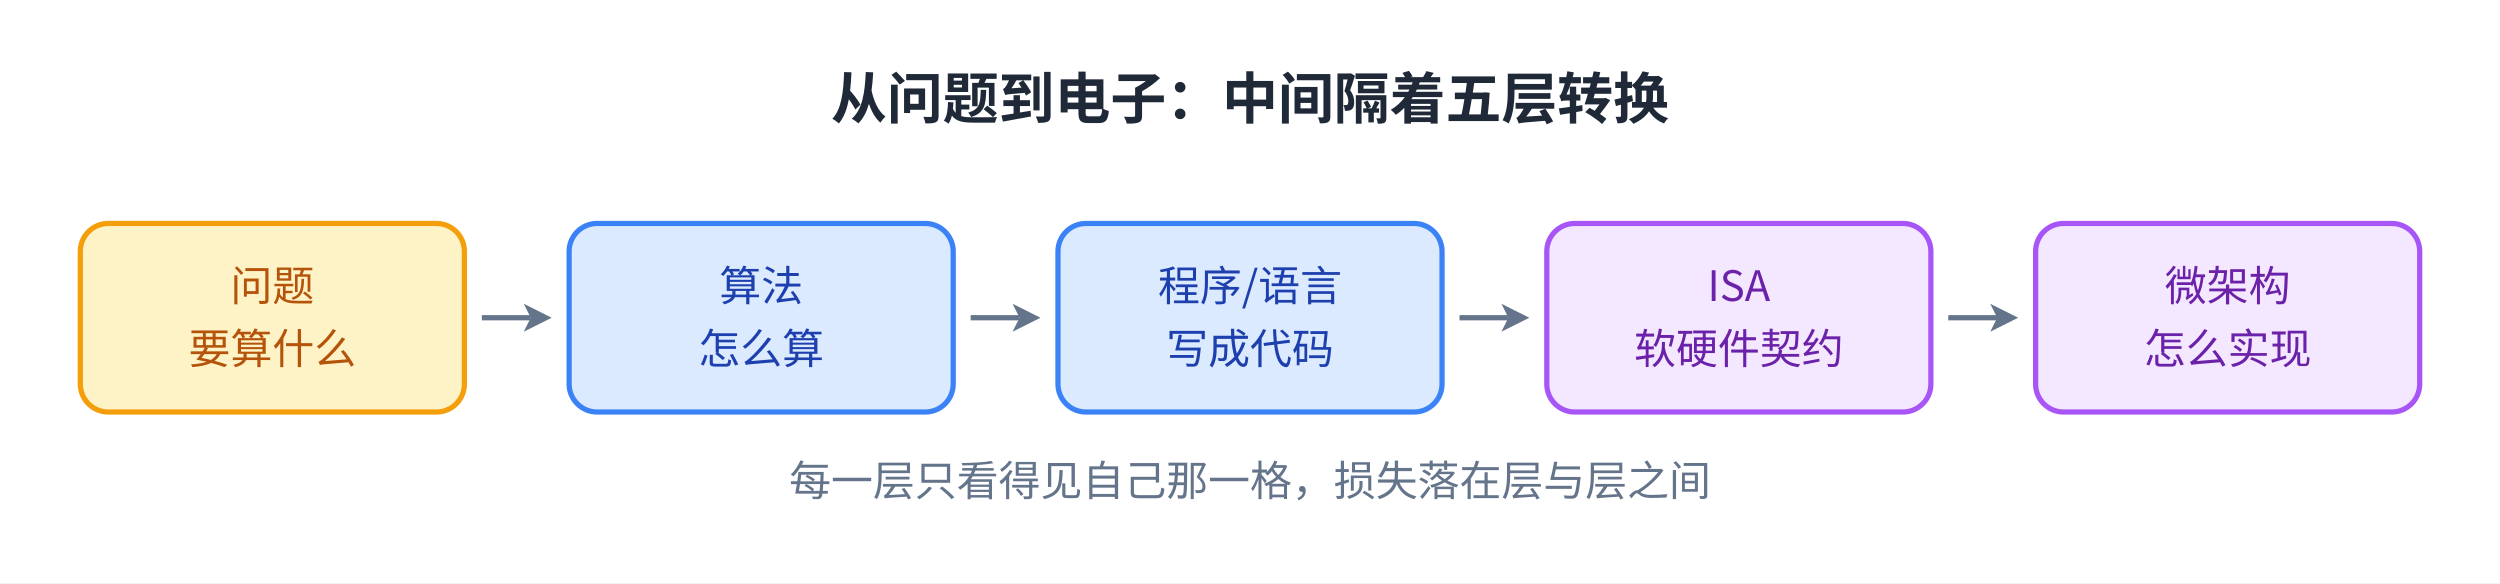
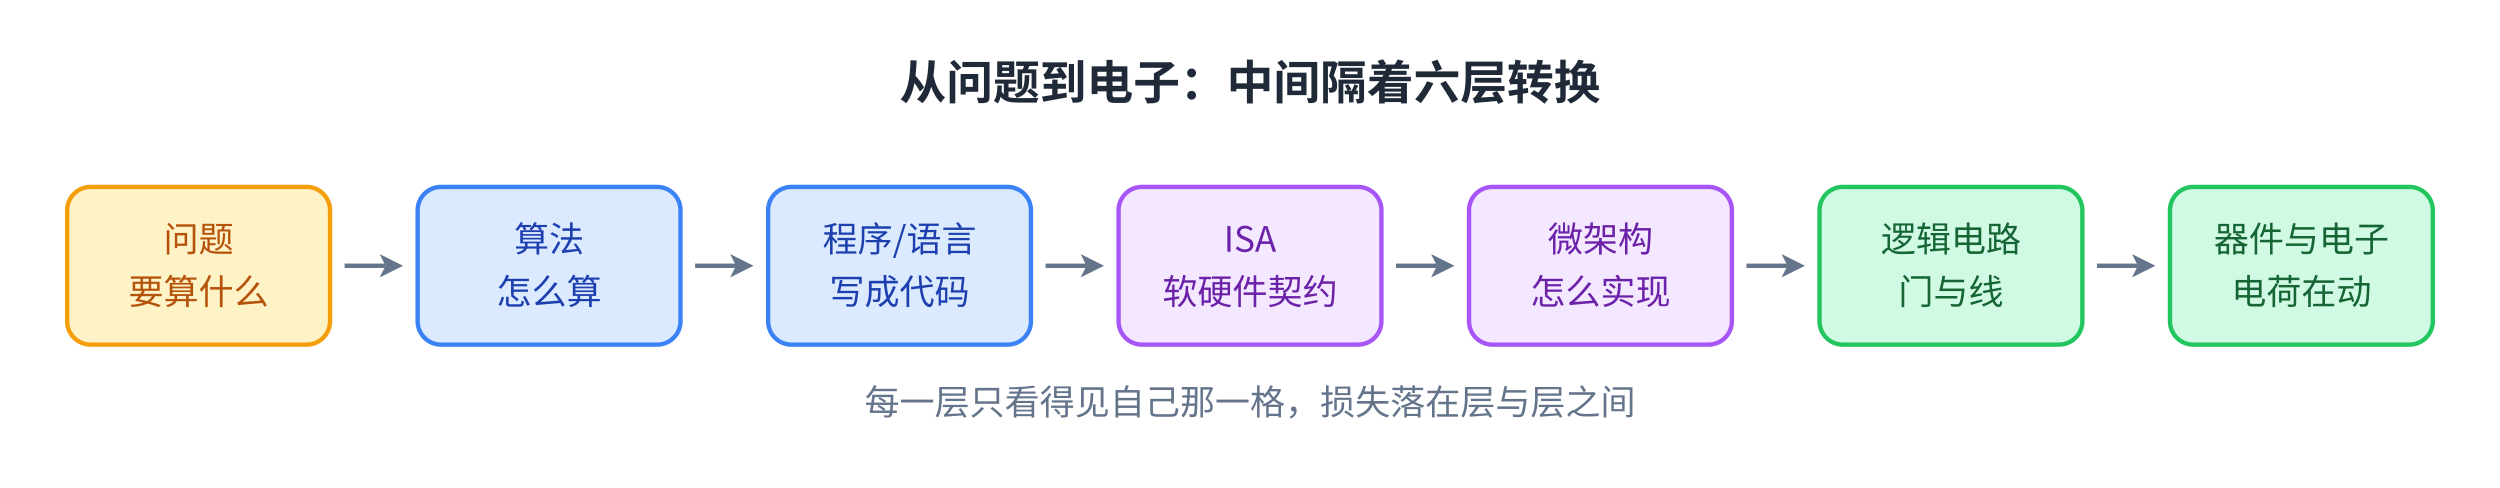
- <svg xmlns="http://www.w3.org/2000/svg" viewBox="0 0 716 167" width="716" height="167" role="img" aria-labelledby="fig-l1-1-title fig-l1-1-desc">
+ <svg xmlns="http://www.w3.org/2000/svg" viewBox="0 0 856 167" width="856" height="167" role="img" aria-labelledby="fig-l1-1-title fig-l1-1-desc">
  <defs>
    <style>
      text { font-family: 'PingFang SC', 'Microsoft YaHei', 'Noto Sans CJK SC', system-ui, sans-serif; }
    </style>
    <marker id="arrow" markerWidth="8" markerHeight="8" refX="2" refY="4" orient="auto" markerUnits="userSpaceOnUse">
      <path d="M0,0 L8,4 L0,8 L2,4 z" fill="#64748b" />
    </marker>
  </defs>
-   <rect x="0" y="0" width="716" height="167" fill="#ffffff" />
-   <text x="358" y="34" font-size="16" font-weight="600" fill="#1f2937" text-anchor="middle">从问题到电子：中间隔着五层转换</text>
-   <rect x="23" y="64" width="110" height="54" rx="8" fill="#fef3c7" stroke="#f59e0b" stroke-width="1.5" />
-   <text x="78" y="86.2" font-size="12" fill="#b45309" text-anchor="middle">问题</text>
-   <text x="78" y="104.2" font-size="12" fill="#b45309" text-anchor="middle">要算什么</text>
-   <rect x="163" y="64" width="110" height="54" rx="8" fill="#dbeafe" stroke="#3b82f6" stroke-width="1.5" />
-   <text x="218" y="86.2" font-size="12" fill="#1e40af" text-anchor="middle">算法</text>
-   <text x="218" y="104.2" font-size="12" fill="#1e40af" text-anchor="middle">怎么算</text>
-   <rect x="303" y="64" width="110" height="54" rx="8" fill="#dbeafe" stroke="#3b82f6" stroke-width="1.5" />
-   <text x="358" y="86.2" font-size="12" fill="#1e40af" text-anchor="middle">程序/语言</text>
-   <text x="358" y="104.2" font-size="12" fill="#1e40af" text-anchor="middle">写成代码</text>
-   <rect x="443" y="64" width="110" height="54" rx="8" fill="#f3e8ff" stroke="#a855f7" stroke-width="1.5" />
-   <text x="498" y="86.2" font-size="12" fill="#6b21a8" text-anchor="middle">ISA</text>
-   <text x="498" y="104.2" font-size="12" fill="#6b21a8" text-anchor="middle">软硬件契约</text>
-   <rect x="583" y="64" width="110" height="54" rx="8" fill="#f3e8ff" stroke="#a855f7" stroke-width="1.5" />
-   <text x="638" y="86.2" font-size="12" fill="#6b21a8" text-anchor="middle">微架构</text>
-   <text x="638" y="104.2" font-size="12" fill="#6b21a8" text-anchor="middle">怎么实现</text>
-   <path d="M138,91 L152,91" fill="none" stroke="#64748b" stroke-width="1.5" marker-end="url(#arrow)" />
-   <path d="M278,91 L292,91" fill="none" stroke="#64748b" stroke-width="1.5" marker-end="url(#arrow)" />
-   <path d="M418,91 L432,91" fill="none" stroke="#64748b" stroke-width="1.5" marker-end="url(#arrow)" />
-   <path d="M558,91 L572,91" fill="none" stroke="#64748b" stroke-width="1.5" marker-end="url(#arrow)" />
-   <text x="358" y="142" font-size="12" fill="#64748b" text-anchor="middle">每一层只看得见自己那一格，损失落在层与层之间</text>
+   <rect x="0" y="0" width="856" height="167" fill="#ffffff" />
+   <text x="428" y="34" font-size="16" font-weight="600" fill="#1f2937" text-anchor="middle">从问题到电子：中间隔着六层转换</text>
+   <rect x="23" y="64" width="90" height="54" rx="8" fill="#fef3c7" stroke="#f59e0b" stroke-width="1.5" />
+   <text x="68" y="86.2" font-size="12" fill="#b45309" text-anchor="middle">问题</text>
+   <text x="68" y="104.2" font-size="12" fill="#b45309" text-anchor="middle">要算什么</text>
+   <rect x="143" y="64" width="90" height="54" rx="8" fill="#dbeafe" stroke="#3b82f6" stroke-width="1.5" />
+   <text x="188" y="86.2" font-size="12" fill="#1e40af" text-anchor="middle">算法</text>
+   <text x="188" y="104.2" font-size="12" fill="#1e40af" text-anchor="middle">怎么算</text>
+   <rect x="263" y="64" width="90" height="54" rx="8" fill="#dbeafe" stroke="#3b82f6" stroke-width="1.5" />
+   <text x="308" y="86.2" font-size="12" fill="#1e40af" text-anchor="middle">程序/语言</text>
+   <text x="308" y="104.2" font-size="12" fill="#1e40af" text-anchor="middle">写成代码</text>
+   <rect x="383" y="64" width="90" height="54" rx="8" fill="#f3e8ff" stroke="#a855f7" stroke-width="1.5" />
+   <text x="428" y="86.2" font-size="12" fill="#6b21a8" text-anchor="middle">ISA</text>
+   <text x="428" y="104.2" font-size="12" fill="#6b21a8" text-anchor="middle">软硬件契约</text>
+   <rect x="503" y="64" width="90" height="54" rx="8" fill="#f3e8ff" stroke="#a855f7" stroke-width="1.5" />
+   <text x="548" y="86.2" font-size="12" fill="#6b21a8" text-anchor="middle">微架构</text>
+   <text x="548" y="104.2" font-size="12" fill="#6b21a8" text-anchor="middle">怎么实现</text>
+   <rect x="623" y="64" width="90" height="54" rx="8" fill="#d1fae5" stroke="#22c55e" stroke-width="1.5" />
+   <text x="668" y="86.2" font-size="12" fill="#166534" text-anchor="middle">逻辑电路</text>
+   <text x="668" y="104.2" font-size="12" fill="#166534" text-anchor="middle">门与线</text>
+   <rect x="743" y="64" width="90" height="54" rx="8" fill="#d1fae5" stroke="#22c55e" stroke-width="1.5" />
+   <text x="788" y="86.2" font-size="12" fill="#166534" text-anchor="middle">器件与电子</text>
+   <text x="788" y="104.2" font-size="12" fill="#166534" text-anchor="middle">电荷在动</text>
+   <path d="M118,91 L132,91" fill="none" stroke="#64748b" stroke-width="1.5" marker-end="url(#arrow)" />
+   <path d="M238,91 L252,91" fill="none" stroke="#64748b" stroke-width="1.5" marker-end="url(#arrow)" />
+   <path d="M358,91 L372,91" fill="none" stroke="#64748b" stroke-width="1.5" marker-end="url(#arrow)" />
+   <path d="M478,91 L492,91" fill="none" stroke="#64748b" stroke-width="1.5" marker-end="url(#arrow)" />
+   <path d="M598,91 L612,91" fill="none" stroke="#64748b" stroke-width="1.5" marker-end="url(#arrow)" />
+   <path d="M718,91 L732,91" fill="none" stroke="#64748b" stroke-width="1.5" marker-end="url(#arrow)" />
+   <text x="428" y="142" font-size="12" fill="#64748b" text-anchor="middle">每一层只看得见自己那一格，损失落在层与层之间</text>
</svg>
